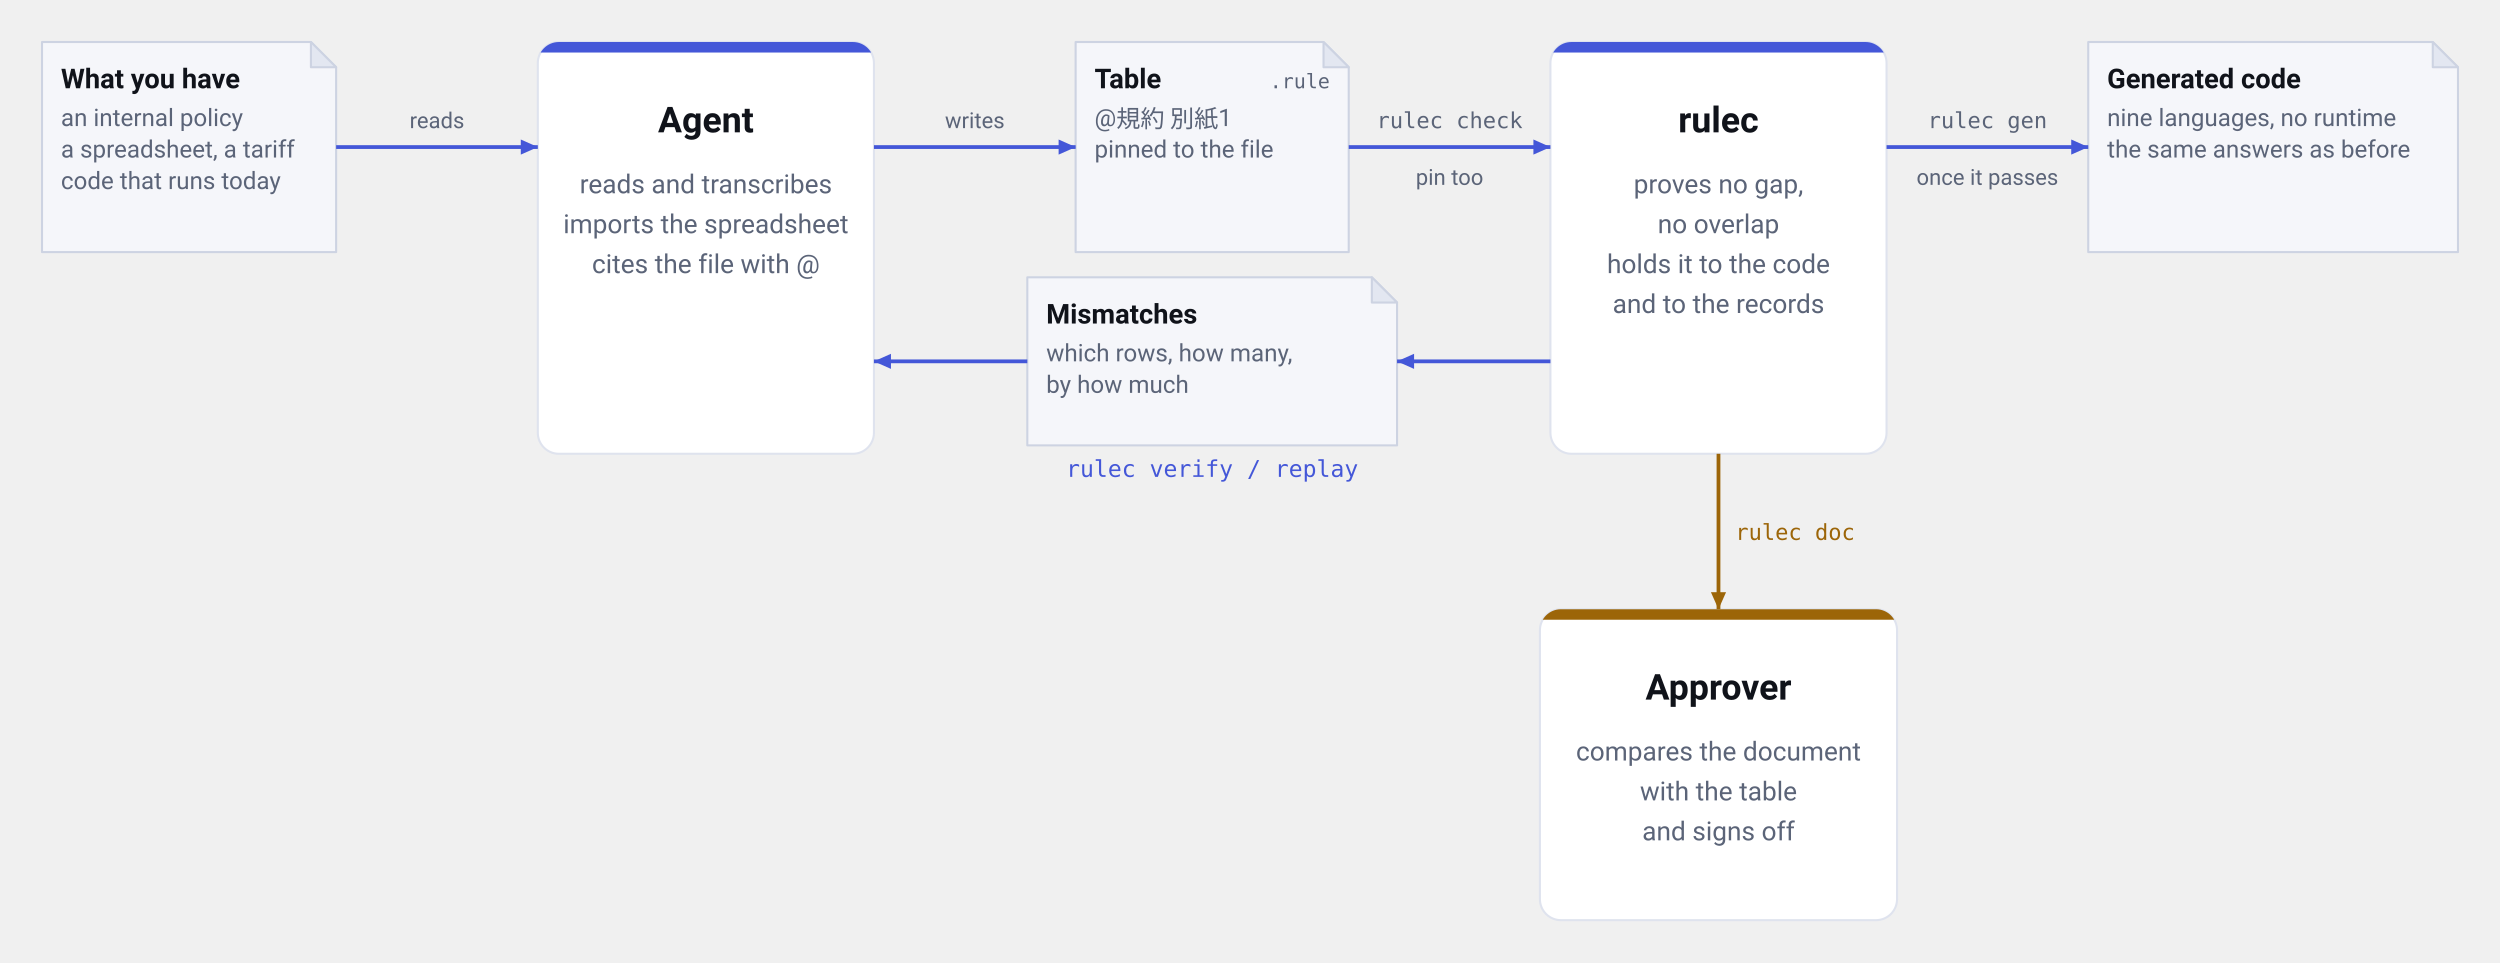
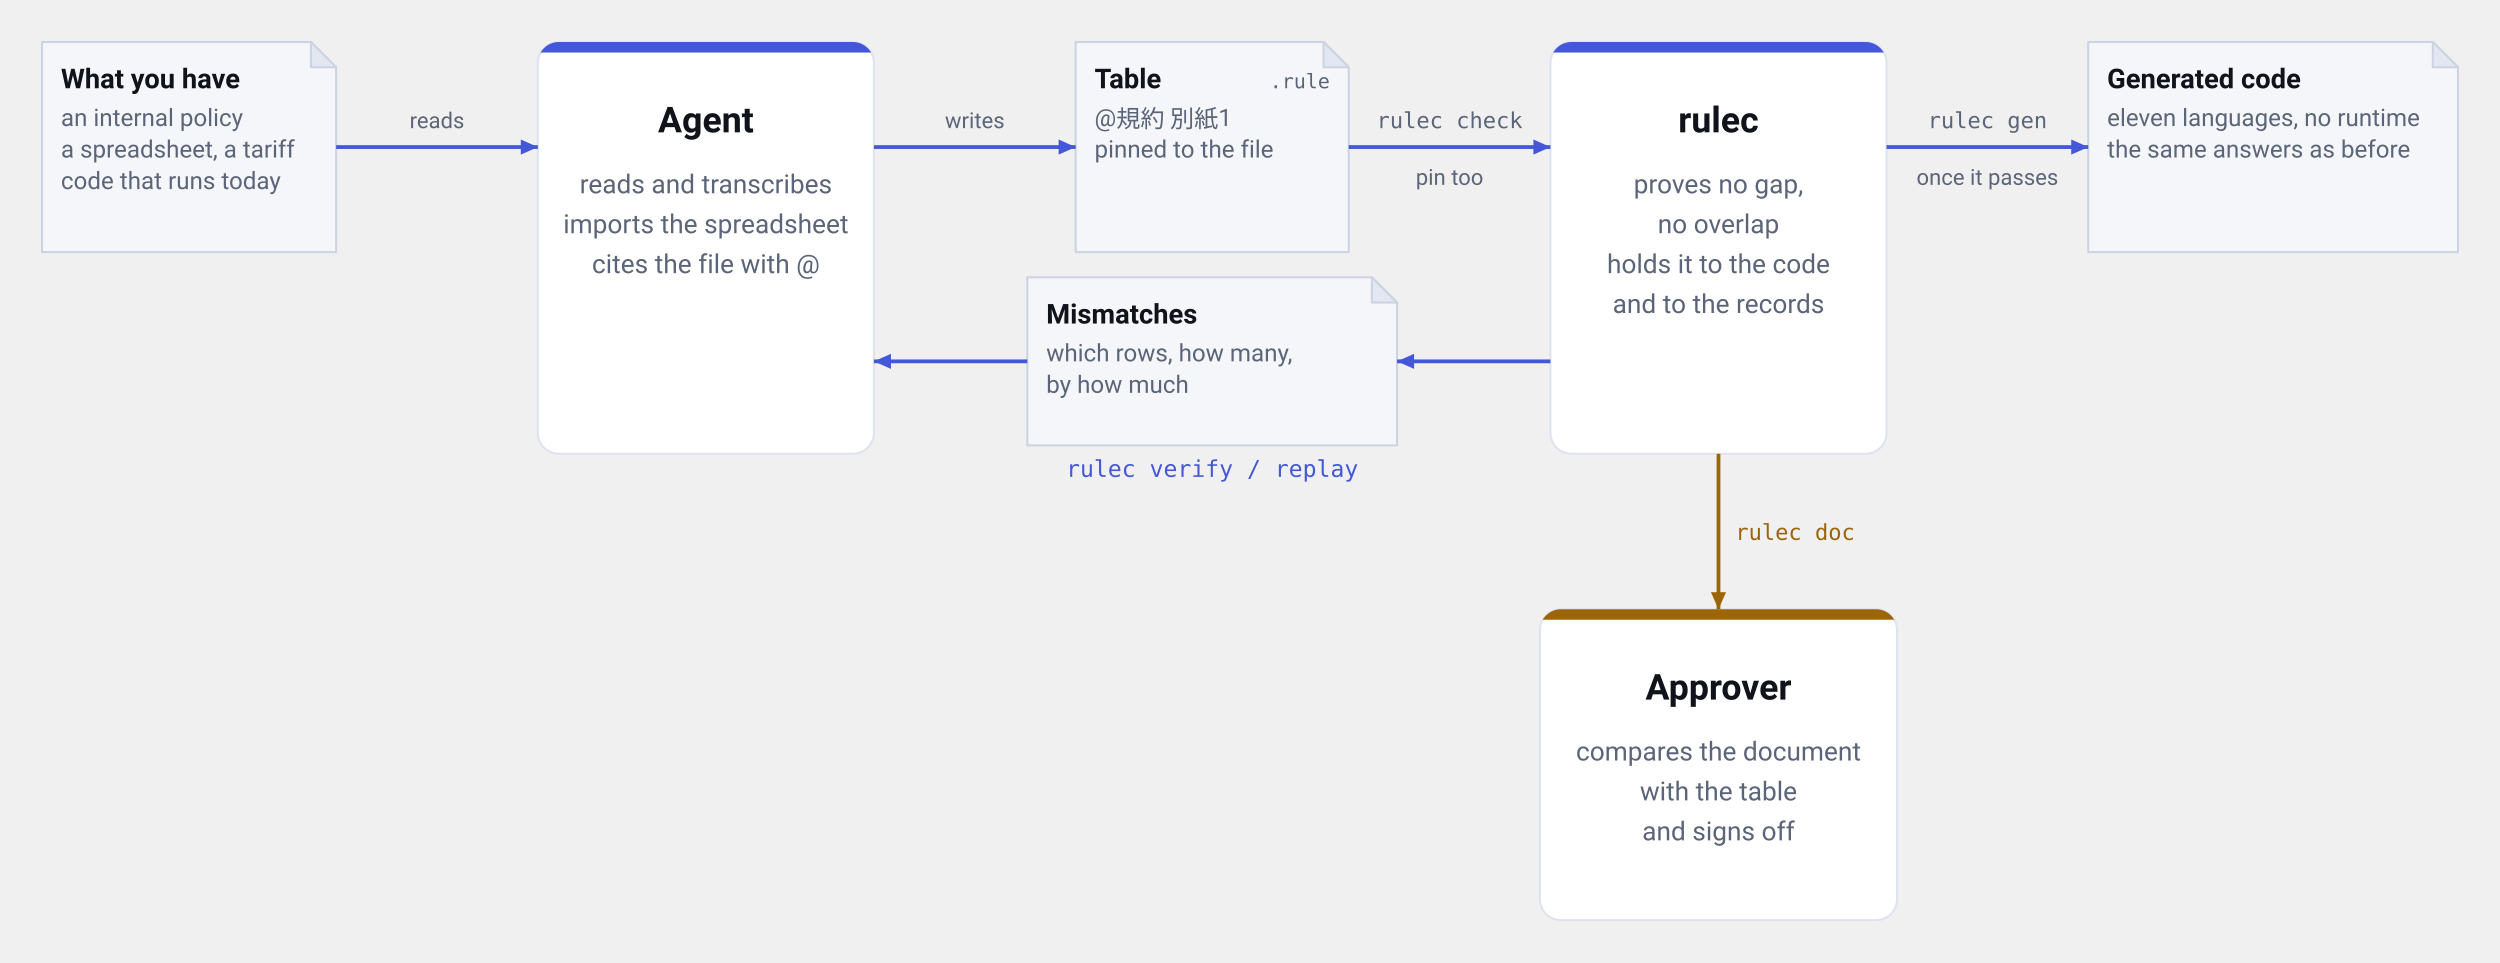
- <svg xmlns="http://www.w3.org/2000/svg" viewBox="0 0 1190 458" width="1190" height="458" role="img" aria-label="An agent transcribes what is at hand - an internal policy, the terms of your own service, a spreadsheet, code that runs today - into a table (.rule): a spreadsheet becomes a draft through rulec import, a document is cited with @ and pinned whole by its digest. rulec proves no gap and no overlap, holds the table to the legacy implementation and to past records, and returns every mismatch by row, count and amount. The approver compares the document and the table on the page rulec doc renders. From a passed table come nine languages." font-family="-apple-system, BlinkMacSystemFont, &quot;Hiragino Sans&quot;, &quot;Noto Sans JP&quot;, &quot;Yu Gothic&quot;, Meiryo, &quot;Segoe UI&quot;, Roboto, sans-serif">
+ <svg xmlns="http://www.w3.org/2000/svg" viewBox="0 0 1190 458" width="1190" height="458" role="img" aria-label="An agent transcribes what is at hand - an internal policy, the terms of your own service, a spreadsheet, code that runs today - into a table (.rule): a spreadsheet becomes a draft through rulec import, a document is cited with @ and pinned whole by its digest. rulec proves no gap and no overlap, holds the table to the legacy implementation and to past records, and returns every mismatch by row, count and amount. The approver compares the document and the table on the page rulec doc renders. From a passed table come eleven languages." font-family="-apple-system, BlinkMacSystemFont, &quot;Hiragino Sans&quot;, &quot;Noto Sans JP&quot;, &quot;Yu Gothic&quot;, Meiryo, &quot;Segoe UI&quot;, Roboto, sans-serif">
  <defs>
    <marker id="head-neutral" viewBox="0 0 10 10" refX="9" refY="5" markerWidth="9" markerHeight="9" markerUnits="userSpaceOnUse" orient="auto">
      <path d="M0,1 L9,5 L0,9 Z" fill="#8b94ab" />
    </marker>
    <marker id="head-accent" viewBox="0 0 10 10" refX="9" refY="5" markerWidth="9" markerHeight="9" markerUnits="userSpaceOnUse" orient="auto">
      <path d="M0,1 L9,5 L0,9 Z" fill="#4457d8" />
    </marker>
    <marker id="head-human" viewBox="0 0 10 10" refX="9" refY="5" markerWidth="9" markerHeight="9" markerUnits="userSpaceOnUse" orient="auto">
      <path d="M0,1 L9,5 L0,9 Z" fill="#9c6508" />
    </marker>
  </defs>
  <path d="M20,20.0 H148 L160,32.0 V120.0 H20 Z" fill="#f5f6fa" stroke="#cdd3e2" stroke-linejoin="round" />
  <path d="M148,20.0 V32.0 H160 Z" fill="#e3e7f1" stroke="#cdd3e2" stroke-linejoin="round" />
  <text x="29" y="42.0" font-size="13" font-weight="600" text-anchor="start" fill="#10131a">What you have</text>
  <text x="29" y="60.0" font-size="11.5" font-weight="400" text-anchor="start" fill="#5b6478">an internal policy</text>
  <text x="29" y="75.0" font-size="11.5" font-weight="400" text-anchor="start" fill="#5b6478">a spreadsheet, a tariff</text>
  <text x="29" y="90.0" font-size="11.5" font-weight="400" text-anchor="start" fill="#5b6478">code that runs today</text>
  <clipPath id="clip-1">
    <rect x="256" y="20" width="160" height="196" rx="10" />
  </clipPath>
  <rect x="256" y="20" width="160" height="196" rx="10" fill="#ffffff" stroke="#dfe3ee" />
  <rect x="256" y="20" width="160" height="5" fill="#4457d8" clip-path="url(#clip-1)" />
  <text x="336.0" y="63" font-size="17" font-weight="700" text-anchor="middle" fill="#10131a">Agent</text>
  <text x="336.0" y="92" font-size="12.5" font-weight="400" text-anchor="middle" fill="#5b6478">reads and transcribes</text>
  <text x="336.0" y="111" font-size="12.5" font-weight="400" text-anchor="middle" fill="#5b6478">imports the spreadsheet</text>
  <text x="336.0" y="130" font-size="12.5" font-weight="400" text-anchor="middle" fill="#5b6478">cites the file with @</text>
  <path d="M512,20.0 H630 L642,32.0 V120.0 H512 Z" fill="#f5f6fa" stroke="#cdd3e2" stroke-linejoin="round" />
  <path d="M630,20.0 V32.0 H642 Z" fill="#e3e7f1" stroke="#cdd3e2" stroke-linejoin="round" />
  <text x="521" y="42.0" font-size="13" font-weight="600" text-anchor="start" fill="#10131a">Table</text>
  <text x="633" y="42.0" font-size="9.5" font-weight="400" text-anchor="end" fill="#5b6478" font-family="ui-monospace, SFMono-Regular, Menlo, Consolas, monospace">.rule</text>
  <text x="521" y="60.0" font-size="11.5" font-weight="400" text-anchor="start" fill="#5b6478">@規約 別紙1</text>
  <text x="521" y="75.0" font-size="11.5" font-weight="400" text-anchor="start" fill="#5b6478">pinned to the file</text>
  <clipPath id="clip-3">
    <rect x="738" y="20" width="160" height="196" rx="10" />
  </clipPath>
  <rect x="738" y="20" width="160" height="196" rx="10" fill="#ffffff" stroke="#dfe3ee" />
  <rect x="738" y="20" width="160" height="5" fill="#4457d8" clip-path="url(#clip-3)" />
  <text x="818.0" y="63" font-size="17" font-weight="700" text-anchor="middle" fill="#10131a">rulec</text>
  <text x="818.0" y="92" font-size="12.5" font-weight="400" text-anchor="middle" fill="#5b6478">proves no gap,</text>
  <text x="818.0" y="111" font-size="12.5" font-weight="400" text-anchor="middle" fill="#5b6478">no overlap</text>
  <text x="818.0" y="130" font-size="12.5" font-weight="400" text-anchor="middle" fill="#5b6478">holds it to the code</text>
  <text x="818.0" y="149" font-size="12.5" font-weight="400" text-anchor="middle" fill="#5b6478">and to the records</text>
  <path d="M994,20.0 H1158 L1170,32.0 V120.0 H994 Z" fill="#f5f6fa" stroke="#cdd3e2" stroke-linejoin="round" />
  <path d="M1158,20.0 V32.0 H1170 Z" fill="#e3e7f1" stroke="#cdd3e2" stroke-linejoin="round" />
  <text x="1003" y="42.0" font-size="13" font-weight="600" text-anchor="start" fill="#10131a">Generated code</text>
-   <text x="1003" y="60.0" font-size="11.5" font-weight="400" text-anchor="start" fill="#5b6478">nine languages, no runtime</text>
+   <text x="1003" y="60.0" font-size="11.5" font-weight="400" text-anchor="start" fill="#5b6478">eleven languages, no runtime</text>
  <text x="1003" y="75.0" font-size="11.5" font-weight="400" text-anchor="start" fill="#5b6478">the same answers as before</text>
  <line x1="160" y1="70" x2="256" y2="70" stroke="#4457d8" stroke-width="1.8" marker-end="url(#head-accent)" />
  <text x="208.0" y="61" font-size="10.5" font-weight="400" text-anchor="middle" fill="#5b6478">reads</text>
  <line x1="416" y1="70" x2="512" y2="70" stroke="#4457d8" stroke-width="1.8" marker-end="url(#head-accent)" />
  <text x="464.0" y="61" font-size="10.5" font-weight="400" text-anchor="middle" fill="#5b6478">writes</text>
  <line x1="642" y1="70" x2="738" y2="70" stroke="#4457d8" stroke-width="1.8" marker-end="url(#head-accent)" />
  <text x="690.0" y="61" font-size="10.5" font-weight="400" text-anchor="middle" fill="#5b6478" font-family="ui-monospace, SFMono-Regular, Menlo, Consolas, monospace">rulec check</text>
  <text x="690.0" y="88" font-size="10.5" font-weight="400" text-anchor="middle" fill="#5b6478">pin too</text>
  <line x1="898" y1="70" x2="994" y2="70" stroke="#4457d8" stroke-width="1.8" marker-end="url(#head-accent)" />
  <text x="946.0" y="61" font-size="10.5" font-weight="400" text-anchor="middle" fill="#5b6478" font-family="ui-monospace, SFMono-Regular, Menlo, Consolas, monospace">rulec gen</text>
  <text x="946.0" y="88" font-size="10.5" font-weight="400" text-anchor="middle" fill="#5b6478">once it passes</text>
  <path d="M489.0,132 H653.0 L665.0,144 V212 H489.0 Z" fill="#f5f6fa" stroke="#cdd3e2" stroke-linejoin="round" />
  <path d="M653.0,132 V144 H665.0 Z" fill="#e3e7f1" stroke="#cdd3e2" stroke-linejoin="round" />
  <text x="498.0" y="154" font-size="13" font-weight="600" text-anchor="start" fill="#10131a">Mismatches</text>
  <text x="498.0" y="172" font-size="11.5" font-weight="400" text-anchor="start" fill="#5b6478">which rows, how many,</text>
  <text x="498.0" y="187" font-size="11.5" font-weight="400" text-anchor="start" fill="#5b6478">by how much</text>
  <line x1="738" y1="172" x2="665.0" y2="172" stroke="#4457d8" stroke-width="1.8" marker-end="url(#head-accent)" />
  <line x1="489.0" y1="172" x2="416" y2="172" stroke="#4457d8" stroke-width="1.8" marker-end="url(#head-accent)" />
  <text x="577.0" y="227" font-size="11" font-weight="400" text-anchor="middle" fill="#4457d8" font-family="ui-monospace, SFMono-Regular, Menlo, Consolas, monospace">rulec verify / replay</text>
  <clipPath id="clip-person">
    <rect x="733.0" y="290" width="170" height="148" rx="10" />
  </clipPath>
  <rect x="733.0" y="290" width="170" height="148" rx="10" fill="#ffffff" stroke="#dfe3ee" />
  <rect x="733.0" y="290" width="170" height="5" fill="#9c6508" clip-path="url(#clip-person)" />
  <text x="818.0" y="333" font-size="17" font-weight="700" text-anchor="middle" fill="#10131a">Approver</text>
  <text x="818.0" y="362" font-size="12.5" font-weight="400" text-anchor="middle" fill="#5b6478">compares the document</text>
  <text x="818.0" y="381" font-size="12.5" font-weight="400" text-anchor="middle" fill="#5b6478">with the table</text>
  <text x="818.0" y="400" font-size="12.5" font-weight="400" text-anchor="middle" fill="#5b6478">and signs off</text>
  <line x1="818.0" y1="216" x2="818.0" y2="290" stroke="#9c6508" stroke-width="1.8" marker-end="url(#head-human)" />
  <text x="826.0" y="257.0" font-size="10.5" font-weight="400" text-anchor="start" fill="#9c6508" font-family="ui-monospace, SFMono-Regular, Menlo, Consolas, monospace">rulec doc</text>
</svg>
